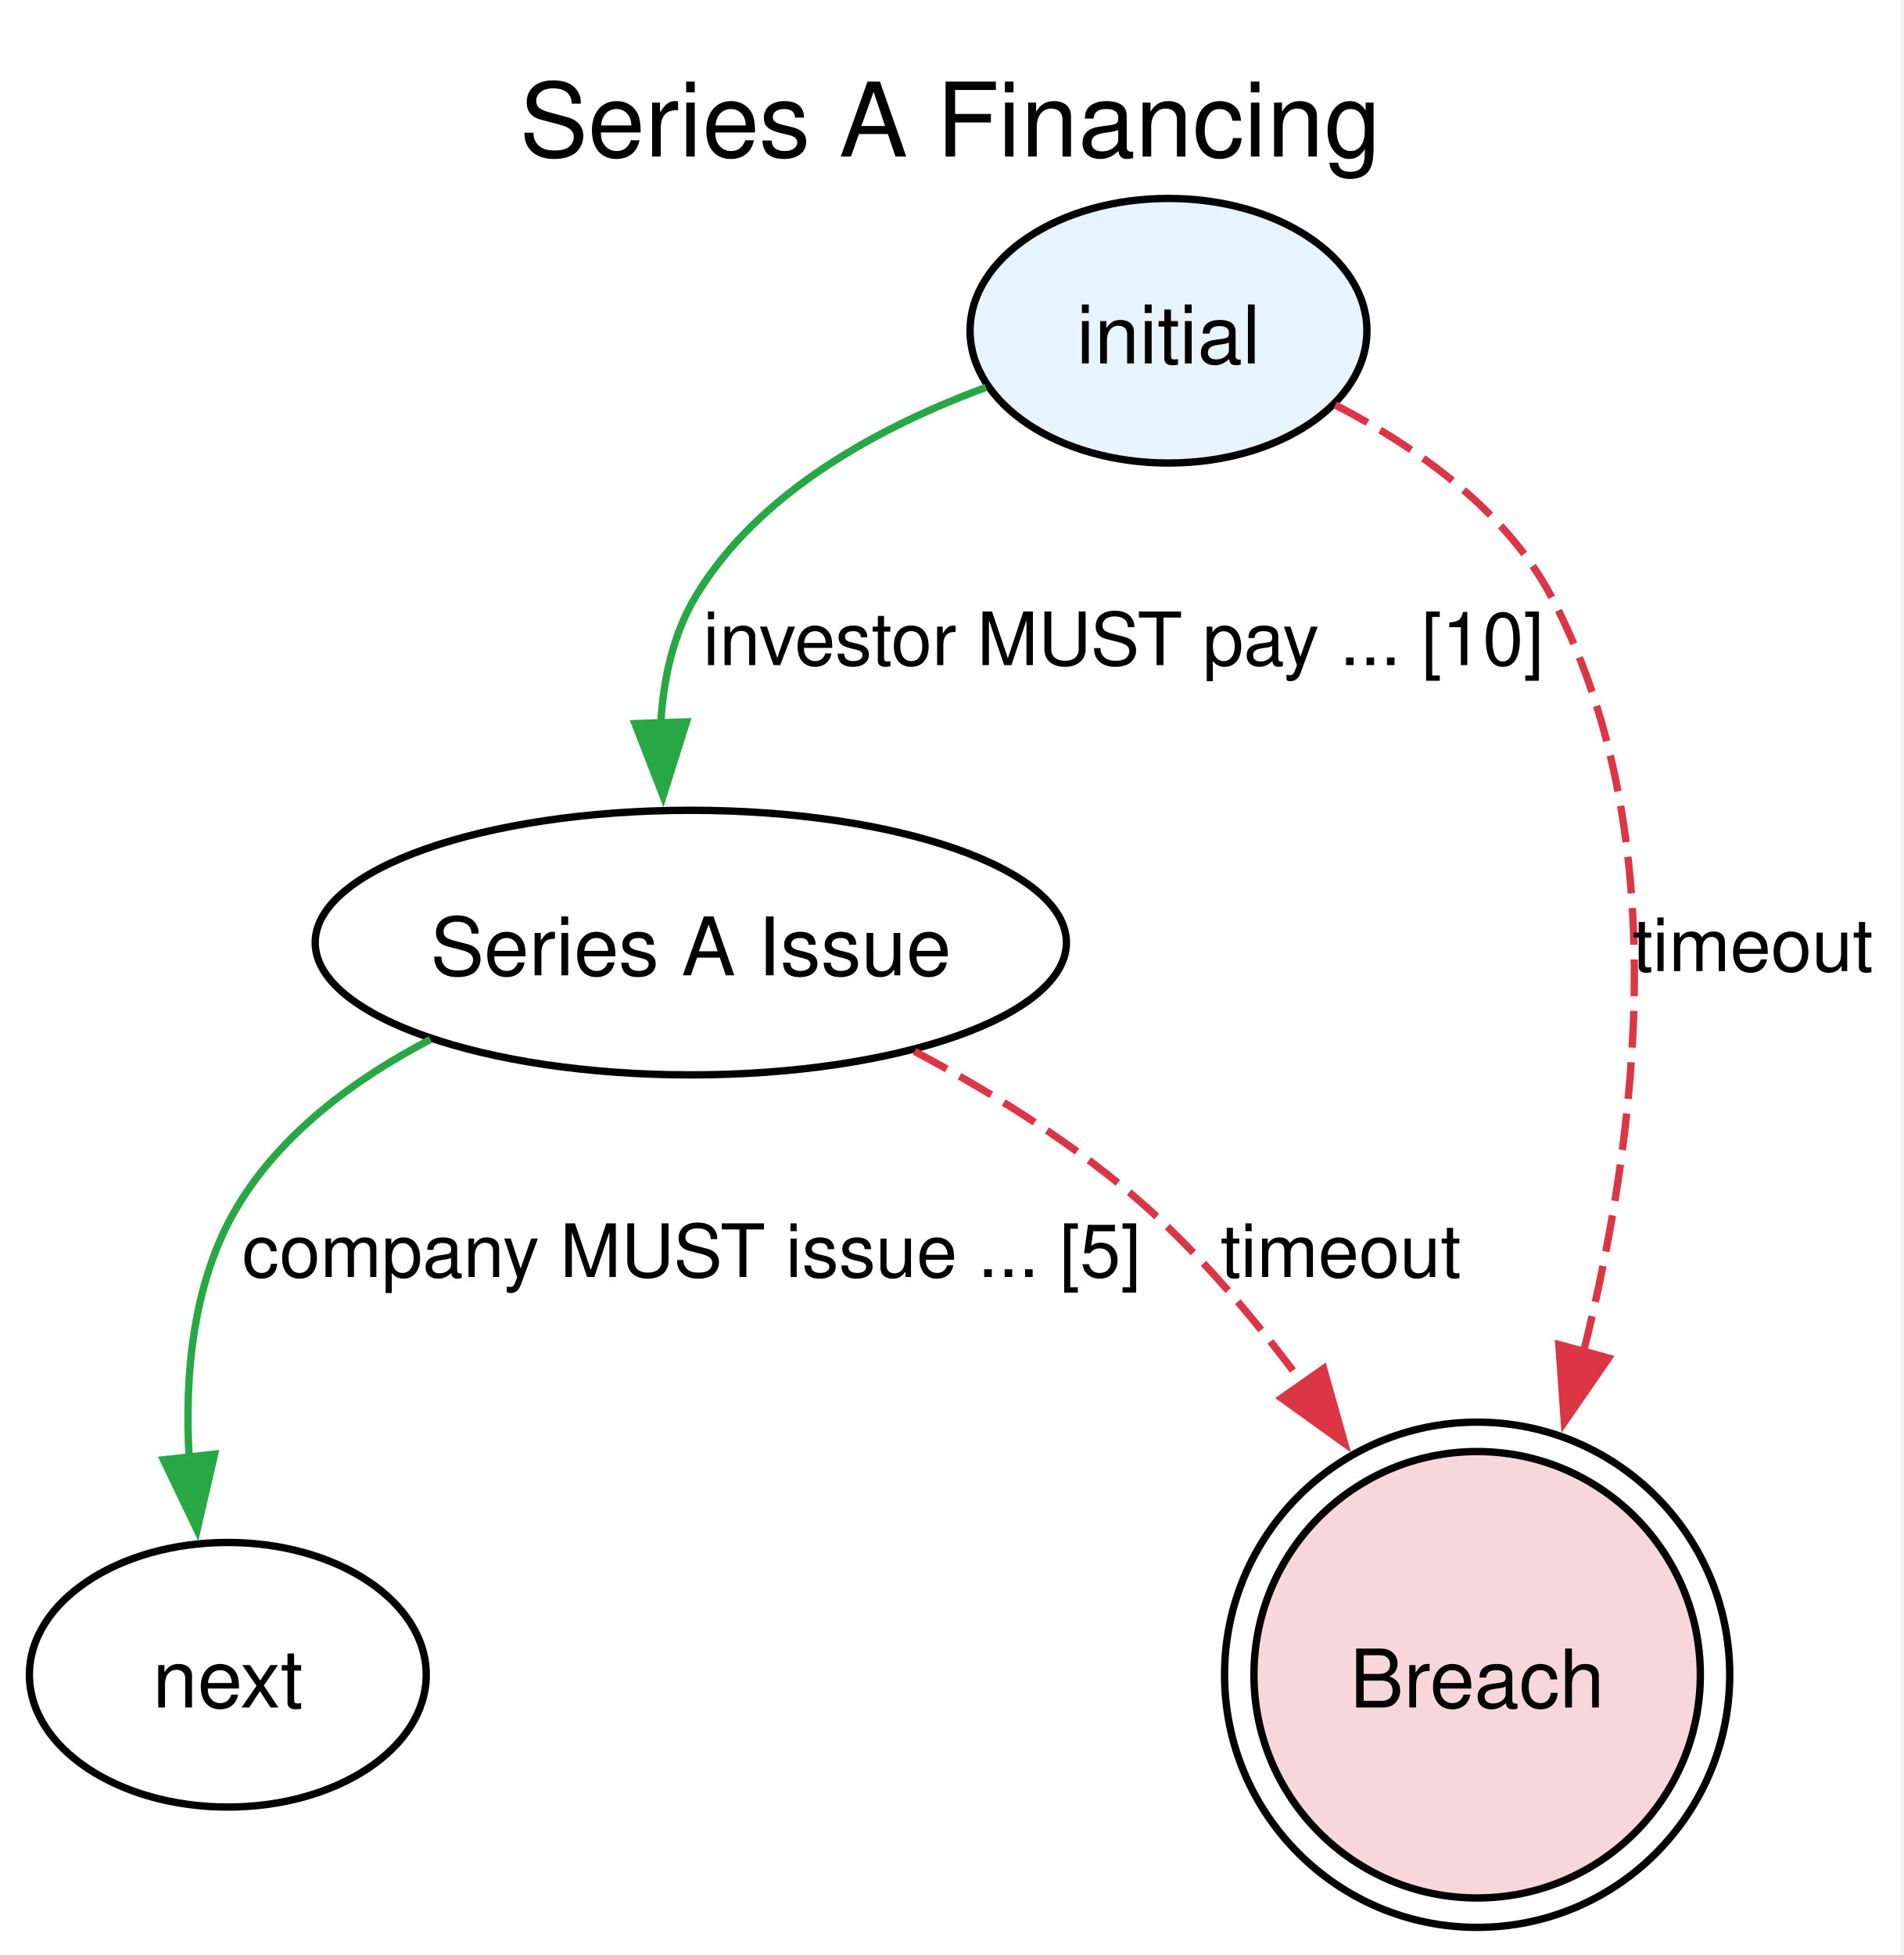
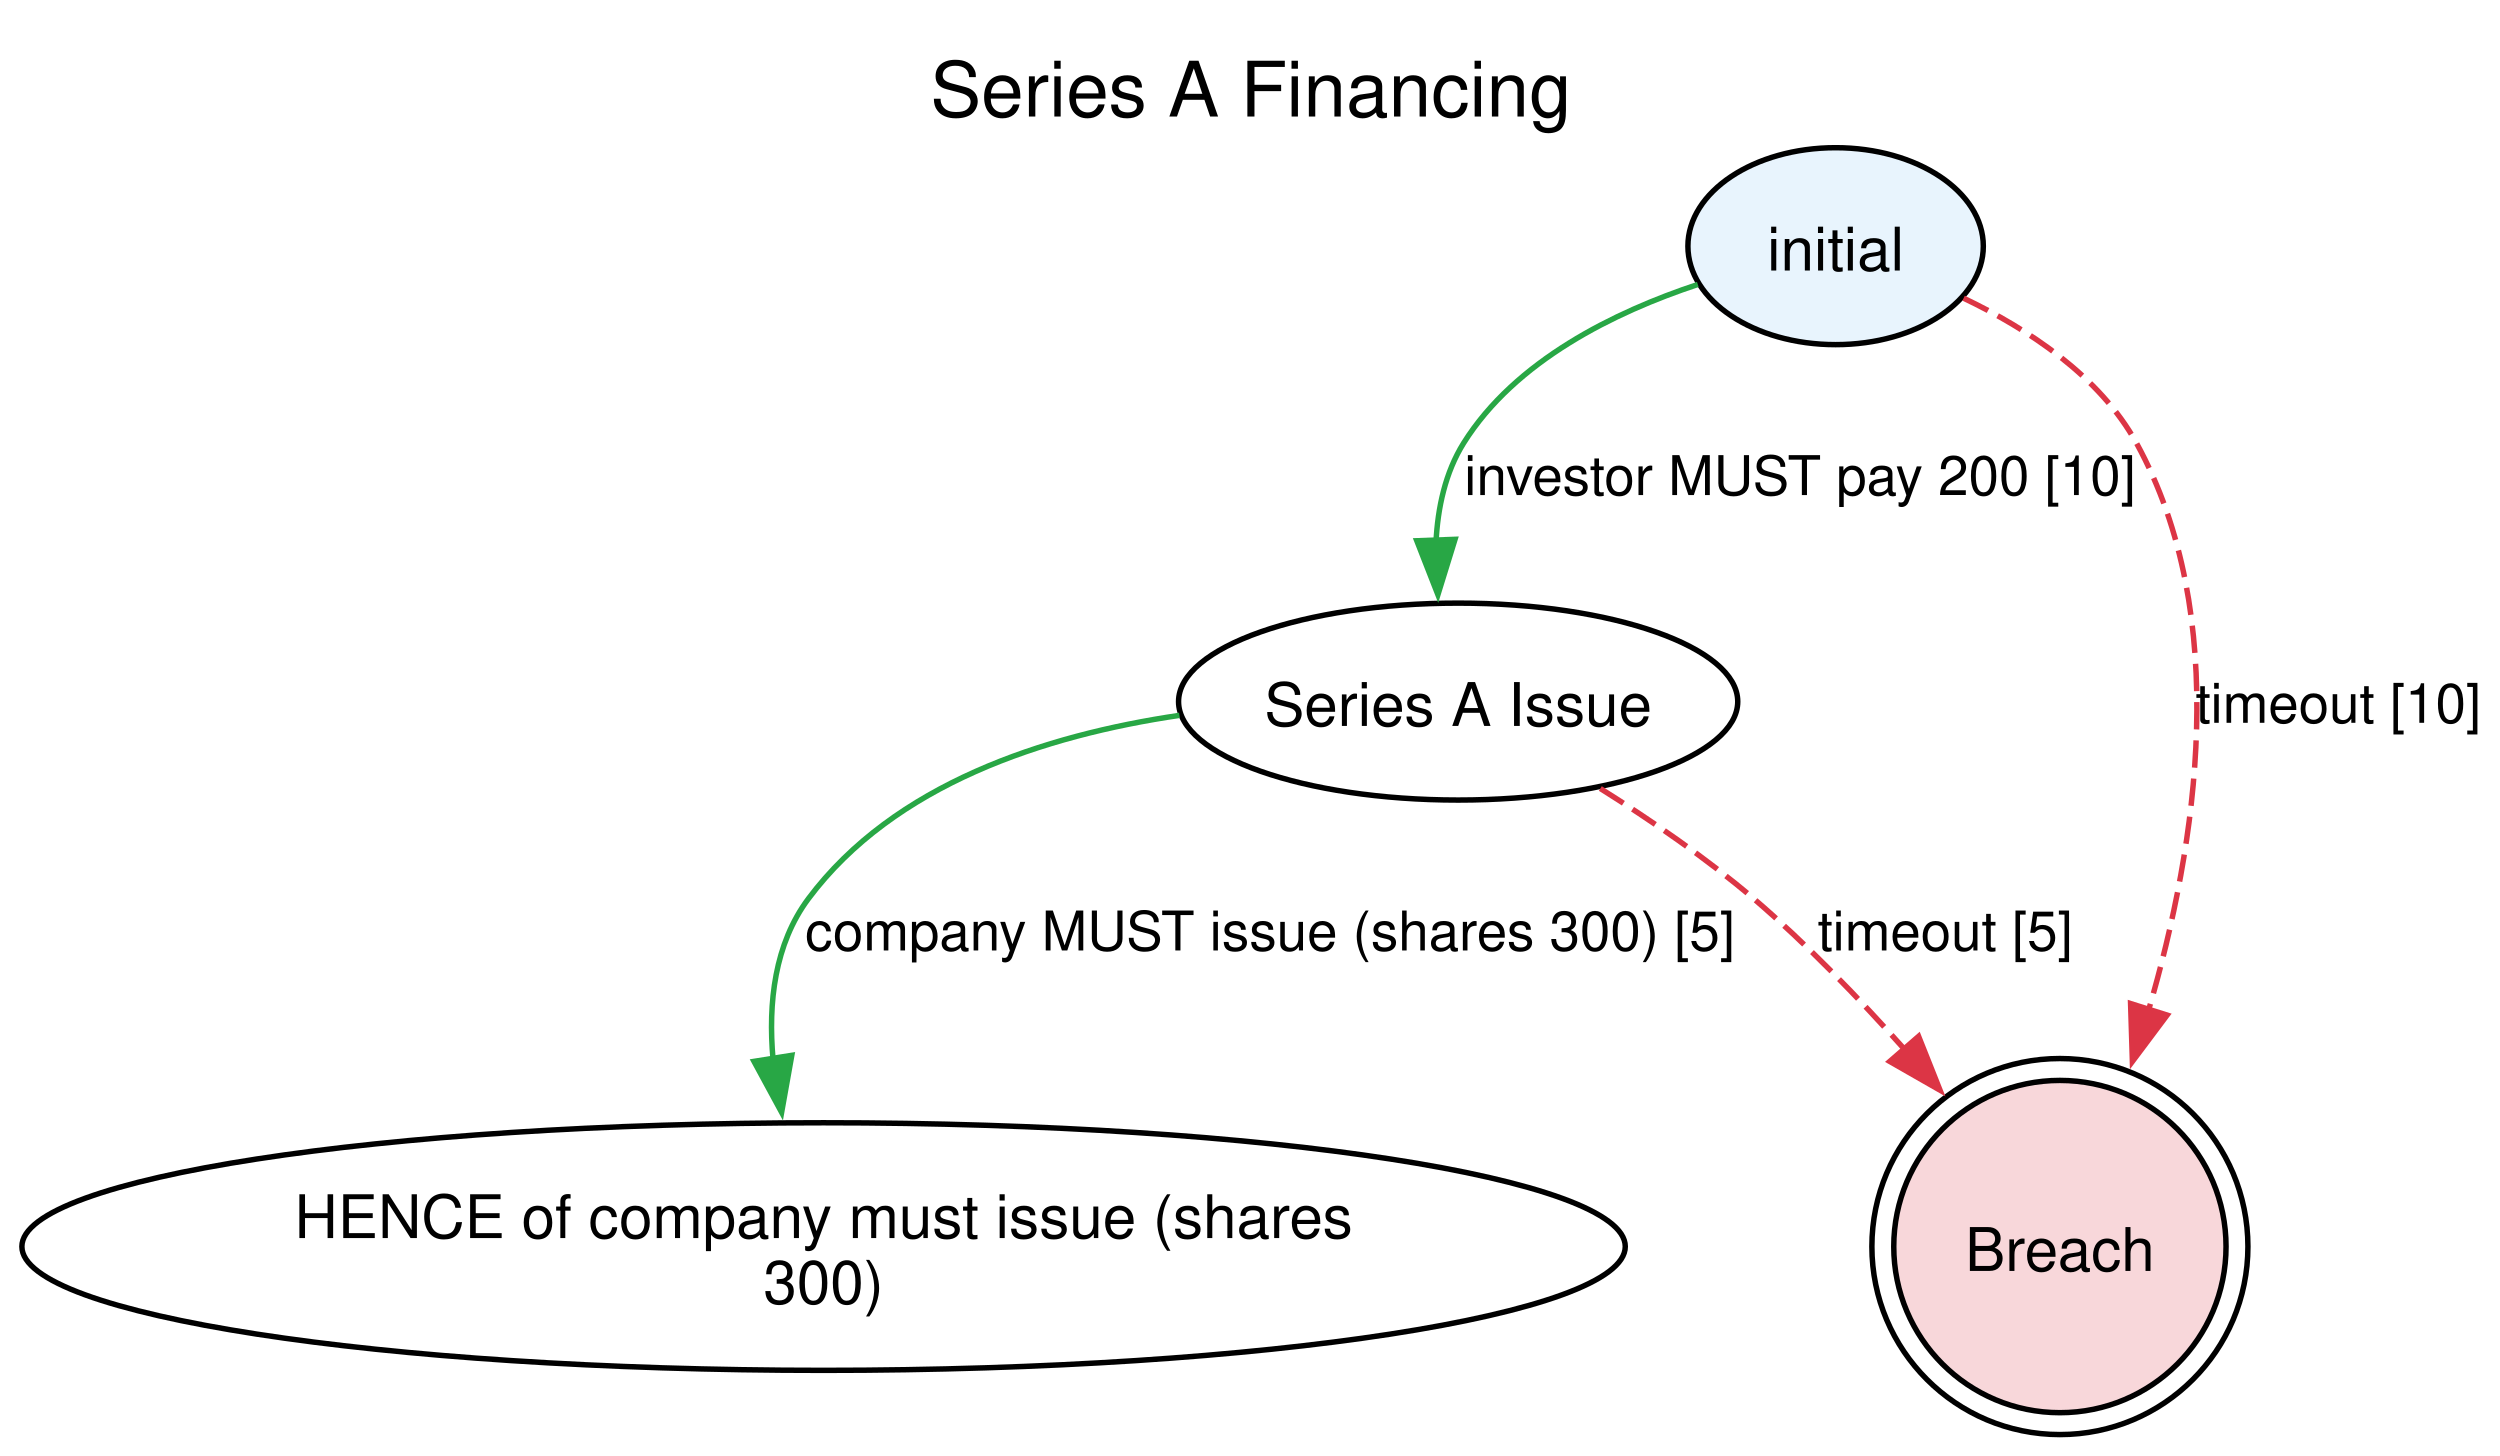
- <svg xmlns="http://www.w3.org/2000/svg" width="259pt" height="266pt" viewBox="0.00 0.00 259.00 266.00">
+ <svg xmlns="http://www.w3.org/2000/svg" width="457pt" height="266pt" viewBox="0.00 0.00 457.00 266.00">
  <g id="graph0" class="graph" transform="scale(1 1) rotate(0) translate(4 262.24)">
-     <polygon fill="white" stroke="none" points="-4,4 -4,-262.24 254.64,-262.24 254.64,4 -4,4" />
-     <text xml:space="preserve" text-anchor="middle" x="125.32" y="-240.94" font-family="Helvetica,sans-Serif" font-size="14.00">Series A Financing</text>
+     <polygon fill="white" stroke="none" points="-4,4 -4,-262.24 453.34,-262.24 453.34,4 -4,4" />
+     <text xml:space="preserve" text-anchor="middle" x="224.67" y="-240.94" font-family="Helvetica,sans-Serif" font-size="14.00">Series A Financing</text>
    <g id="node1" class="node">
-       <ellipse fill="#e8f4fd" stroke="black" cx="155" cy="-217.24" rx="27" ry="18" />
-       <text xml:space="preserve" text-anchor="middle" x="155" y="-212.79" font-family="Helvetica,sans-Serif" font-size="11.00">initial</text>
+       <ellipse fill="#e8f4fd" stroke="black" cx="331.55" cy="-217.24" rx="27" ry="18" />
+       <text xml:space="preserve" text-anchor="middle" x="331.55" y="-212.79" font-family="Helvetica,sans-Serif" font-size="11.00">initial</text>
    </g>
    <g id="node2" class="node">
-       <ellipse fill="#ffffff" stroke="black" cx="90" cy="-133.99" rx="51.11" ry="18" />
-       <text xml:space="preserve" text-anchor="middle" x="90" y="-129.54" font-family="Helvetica,sans-Serif" font-size="11.00">Series A Issue</text>
+       <ellipse fill="#ffffff" stroke="black" cx="262.55" cy="-133.99" rx="51.11" ry="18" />
+       <text xml:space="preserve" text-anchor="middle" x="262.55" y="-129.54" font-family="Helvetica,sans-Serif" font-size="11.00">Series A Issue</text>
    </g>
    <g id="edge1" class="edge">
-       <path fill="none" stroke="#28a745" d="M130.17,-209.53C115.99,-204.3 99.36,-195.47 90.75,-181.24 87.61,-176.04 86.26,-169.89 85.91,-163.79" />
-       <polygon fill="#28a745" stroke="#28a745" points="89.41,-164.02 86.23,-153.91 82.41,-163.79 89.41,-164.02" />
-       <text xml:space="preserve" text-anchor="middle" x="148.88" y="-171.74" font-family="Helvetica,sans-Serif" font-size="10.00">investor MUST pay ... [10]</text>
+       <path fill="none" stroke="#28a745" d="M306.36,-210.24C291.17,-205.21 272.98,-196.32 263.55,-181.24 260.2,-175.87 258.81,-169.43 258.5,-163.08" />
+       <polygon fill="#28a745" stroke="#28a745" points="261.98,-163.65 258.85,-153.53 254.99,-163.39 261.98,-163.65" />
+       <text xml:space="preserve" text-anchor="middle" x="325.05" y="-171.74" font-family="Helvetica,sans-Serif" font-size="10.00">investor MUST pay 200 [10]</text>
    </g>
    <g id="node4" class="node">
-       <ellipse fill="#f8d7da" stroke="black" cx="197" cy="-34.37" rx="30.37" ry="30.37" />
-       <ellipse fill="none" stroke="black" cx="197" cy="-34.37" rx="34.37" ry="34.37" />
-       <text xml:space="preserve" text-anchor="middle" x="197" y="-29.92" font-family="Helvetica,sans-Serif" font-size="11.00">Breach</text>
+       <ellipse fill="#f8d7da" stroke="black" cx="372.55" cy="-34.37" rx="30.37" ry="30.37" />
+       <ellipse fill="none" stroke="black" cx="372.55" cy="-34.37" rx="34.37" ry="34.37" />
+       <text xml:space="preserve" text-anchor="middle" x="372.55" y="-29.92" font-family="Helvetica,sans-Serif" font-size="11.00">Breach</text>
    </g>
    <g id="edge2" class="edge">
-       <path fill="none" stroke="#dc3545" stroke-dasharray="5,2" d="M177.7,-207.14C188.66,-201.45 200.76,-192.95 207,-181.24 223.84,-149.61 219.07,-108.5 211.4,-78" />
-       <polygon fill="#dc3545" stroke="#dc3545" points="214.88,-77.46 208.87,-68.73 208.12,-79.3 214.88,-77.46" />
-       <text xml:space="preserve" text-anchor="middle" x="234.51" y="-130.11" font-family="Helvetica,sans-Serif" font-size="10.00">timeout</text>
+       <path fill="none" stroke="#dc3545" stroke-dasharray="5,2" d="M354.95,-207.73C366.68,-202.13 379.79,-193.54 386.55,-181.24 403.94,-149.55 397.72,-108.12 388.74,-77.51" />
+       <polygon fill="#dc3545" stroke="#dc3545" points="392.15,-76.68 385.8,-68.2 385.47,-78.79 392.15,-76.68" />
+       <text xml:space="preserve" text-anchor="middle" x="423.46" y="-130.11" font-family="Helvetica,sans-Serif" font-size="10.00">timeout [10]</text>
    </g>
    <g id="node3" class="node">
-       <ellipse fill="#ffffff" stroke="black" cx="27" cy="-34.37" rx="27" ry="18" />
-       <text xml:space="preserve" text-anchor="middle" x="27" y="-29.92" font-family="Helvetica,sans-Serif" font-size="11.00">next</text>
+       <ellipse fill="#ffffff" stroke="black" cx="146.55" cy="-34.37" rx="146.55" ry="22.63" />
+       <text xml:space="preserve" text-anchor="middle" x="146.55" y="-35.92" font-family="Helvetica,sans-Serif" font-size="11.00">HENCE of company must issue (shares</text>
+       <text xml:space="preserve" text-anchor="middle" x="146.55" y="-23.92" font-family="Helvetica,sans-Serif" font-size="11.00">300)</text>
    </g>
    <g id="edge3" class="edge">
-       <path fill="none" stroke="#28a745" d="M54.56,-120.8C44.29,-115.45 34.24,-108.04 28.25,-97.99 22.22,-87.86 21.07,-75.09 21.75,-63.73" />
-       <polygon fill="#28a745" stroke="#28a745" points="25.2,-64.39 22.82,-54.07 18.24,-63.62 25.2,-64.39" />
-       <text xml:space="preserve" text-anchor="middle" x="90.12" y="-88.49" font-family="Helvetica,sans-Serif" font-size="10.00">company MUST issue ... [5]</text>
+       <path fill="none" stroke="#28a745" d="M211.6,-131.47C186.98,-127.84 159.44,-118.9 143.8,-97.99 137.6,-89.69 136.39,-78.91 137.31,-68.63" />
+       <polygon fill="#28a745" stroke="#28a745" points="140.74,-69.33 138.88,-58.9 133.83,-68.22 140.74,-69.33" />
+       <text xml:space="preserve" text-anchor="middle" x="228.17" y="-88.49" font-family="Helvetica,sans-Serif" font-size="10.00">company MUST issue (shares 300) [5]</text>
    </g>
    <g id="edge4" class="edge">
-       <path fill="none" stroke="#dc3545" stroke-dasharray="5,2" d="M120.44,-119.19C131.09,-113.52 142.7,-106.32 152,-97.99 159.83,-90.96 167.1,-82.35 173.4,-73.79" />
-       <polygon fill="#dc3545" stroke="#dc3545" points="176.11,-76.03 178.98,-65.83 170.38,-72.01 176.11,-76.03" />
-       <text xml:space="preserve" text-anchor="middle" x="178.45" y="-88.49" font-family="Helvetica,sans-Serif" font-size="10.00">timeout</text>
+       <path fill="none" stroke="#dc3545" stroke-dasharray="5,2" d="M288.54,-118.1C297.76,-112.32 307.98,-105.32 316.55,-97.99 326.22,-89.71 335.8,-79.79 344.24,-70.32" />
+       <polygon fill="#dc3545" stroke="#dc3545" points="346.72,-72.8 350.64,-62.95 341.44,-68.21 346.72,-72.8" />
+       <text xml:space="preserve" text-anchor="middle" x="351.59" y="-88.49" font-family="Helvetica,sans-Serif" font-size="10.00">timeout [5]</text>
    </g>
  </g>
</svg>
